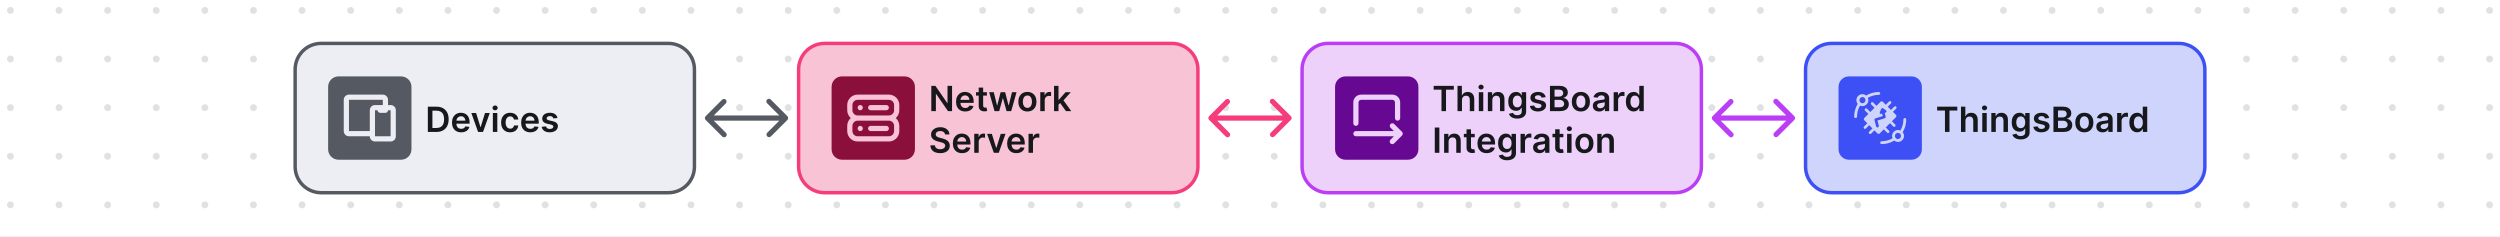
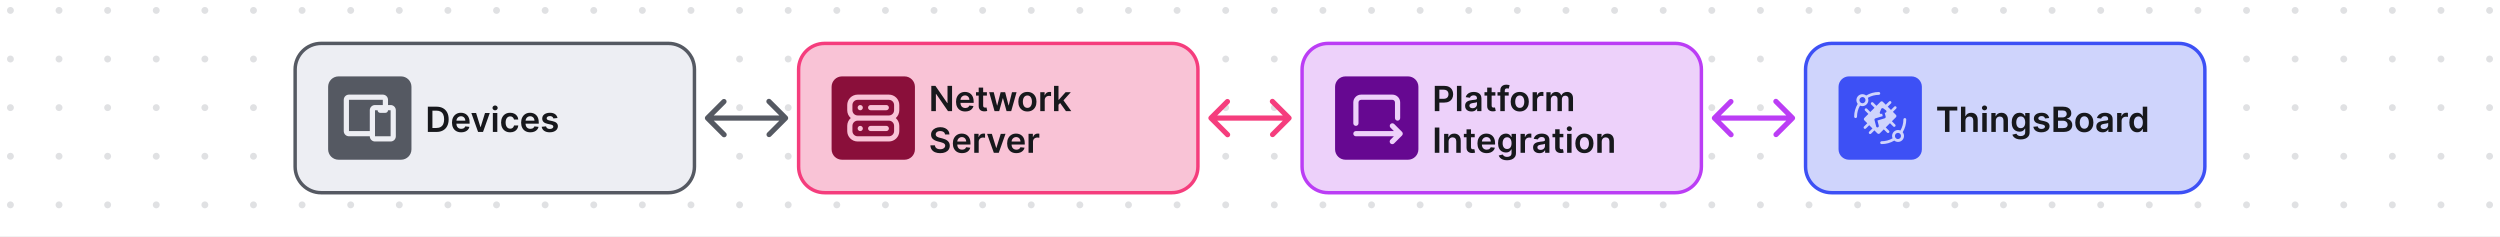
<svg xmlns="http://www.w3.org/2000/svg" width="720" height="68" fill="none">
  <g clip-path="url(#a)">
    <path fill="#fff" d="M0 0h720v68H0z" />
    <g fill="#c1c3c8" clip-path="url(#b)" opacity=".5">
      <circle cx="3" cy="17" r="1" />
      <circle cx="87" cy="17" r="1" />
      <circle cx="73" cy="17" r="1" />
      <circle cx="17" cy="17" r="1" />
      <circle cx="101" cy="17" r="1" />
      <circle cx="3" cy="3" r="1" />
      <circle cx="87" cy="3" r="1" />
      <circle cx="73" cy="3" r="1" />
      <circle cx="17" cy="3" r="1" />
      <circle cx="101" cy="3" r="1" />
      <circle cx="3" cy="31" r="1" />
      <circle cx="87" cy="31" r="1" />
      <circle cx="73" cy="31" r="1" />
      <circle cx="17" cy="31" r="1" />
      <circle cx="101" cy="31" r="1" />
      <circle cx="45" cy="17" r="1" />
      <circle cx="129" cy="17" r="1" />
      <circle cx="31" cy="17" r="1" />
      <circle cx="115" cy="17" r="1" />
      <circle cx="59" cy="17" r="1" />
      <circle cx="143" cy="17" r="1" />
      <circle cx="45" cy="3" r="1" />
      <circle cx="129" cy="3" r="1" />
      <circle cx="31" cy="3" r="1" />
      <circle cx="115" cy="3" r="1" />
      <circle cx="59" cy="3" r="1" />
      <circle cx="143" cy="3" r="1" />
      <circle cx="45" cy="31" r="1" />
      <circle cx="129" cy="31" r="1" />
      <circle cx="31" cy="31" r="1" />
      <circle cx="115" cy="31" r="1" />
      <circle cx="59" cy="31" r="1" />
      <circle cx="143" cy="31" r="1" />
      <circle cx="3" cy="59" r="1" />
      <circle cx="87" cy="59" r="1" />
      <circle cx="73" cy="59" r="1" />
      <circle cx="17" cy="59" r="1" />
      <circle cx="101" cy="59" r="1" />
      <circle cx="3" cy="45" r="1" />
      <circle cx="87" cy="45" r="1" />
      <circle cx="73" cy="45" r="1" />
      <circle cx="17" cy="45" r="1" />
      <circle cx="101" cy="45" r="1" />
      <circle cx="45" cy="59" r="1" />
      <circle cx="129" cy="59" r="1" />
      <circle cx="31" cy="59" r="1" />
      <circle cx="115" cy="59" r="1" />
      <circle cx="59" cy="59" r="1" />
      <circle cx="143" cy="59" r="1" />
      <circle cx="45" cy="45" r="1" />
      <circle cx="129" cy="45" r="1" />
      <circle cx="31" cy="45" r="1" />
      <circle cx="115" cy="45" r="1" />
      <circle cx="59" cy="45" r="1" />
      <circle cx="143" cy="45" r="1" />
      <circle cx="171" cy="17" r="1" />
      <circle cx="255" cy="17" r="1" />
      <circle cx="157" cy="17" r="1" />
      <circle cx="241" cy="17" r="1" />
      <circle cx="185" cy="17" r="1" />
      <circle cx="269" cy="17" r="1" />
      <circle cx="171" cy="3" r="1" />
      <circle cx="255" cy="3" r="1" />
      <circle cx="157" cy="3" r="1" />
      <circle cx="241" cy="3" r="1" />
      <circle cx="185" cy="3" r="1" />
      <circle cx="269" cy="3" r="1" />
      <circle cx="171" cy="31" r="1" />
      <circle cx="255" cy="31" r="1" />
      <circle cx="157" cy="31" r="1" />
      <circle cx="241" cy="31" r="1" />
      <circle cx="185" cy="31" r="1" />
      <circle cx="269" cy="31" r="1" />
      <circle cx="213" cy="17" r="1" />
      <circle cx="297" cy="17" r="1" />
      <circle cx="199" cy="17" r="1" />
      <circle cx="283" cy="17" r="1" />
      <circle cx="227" cy="17" r="1" />
      <circle cx="311" cy="17" r="1" />
      <circle cx="213" cy="3" r="1" />
      <circle cx="297" cy="3" r="1" />
      <circle cx="199" cy="3" r="1" />
      <circle cx="283" cy="3" r="1" />
      <circle cx="227" cy="3" r="1" />
      <circle cx="311" cy="3" r="1" />
      <circle cx="213" cy="31" r="1" />
      <circle cx="297" cy="31" r="1" />
      <circle cx="199" cy="31" r="1" />
      <circle cx="283" cy="31" r="1" />
      <circle cx="227" cy="31" r="1" />
      <circle cx="311" cy="31" r="1" />
      <circle cx="171" cy="59" r="1" />
      <circle cx="255" cy="59" r="1" />
      <circle cx="157" cy="59" r="1" />
      <circle cx="241" cy="59" r="1" />
      <circle cx="185" cy="59" r="1" />
      <circle cx="269" cy="59" r="1" />
      <circle cx="171" cy="45" r="1" />
      <circle cx="255" cy="45" r="1" />
      <circle cx="157" cy="45" r="1" />
      <circle cx="241" cy="45" r="1" />
      <circle cx="185" cy="45" r="1" />
      <circle cx="269" cy="45" r="1" />
      <circle cx="213" cy="59" r="1" />
      <circle cx="297" cy="59" r="1" />
      <circle cx="199" cy="59" r="1" />
      <circle cx="283" cy="59" r="1" />
      <circle cx="227" cy="59" r="1" />
      <circle cx="311" cy="59" r="1" />
      <circle cx="213" cy="45" r="1" />
      <circle cx="297" cy="45" r="1" />
      <circle cx="199" cy="45" r="1" />
      <circle cx="283" cy="45" r="1" />
      <circle cx="227" cy="45" r="1" />
      <circle cx="311" cy="45" r="1" />
      <circle cx="339" cy="17" r="1" />
      <circle cx="423" cy="17" r="1" />
      <circle cx="325" cy="17" r="1" />
      <circle cx="409" cy="17" r="1" />
      <circle cx="353" cy="17" r="1" />
      <circle cx="437" cy="17" r="1" />
      <circle cx="339" cy="3" r="1" />
      <circle cx="423" cy="3" r="1" />
      <circle cx="325" cy="3" r="1" />
      <circle cx="409" cy="3" r="1" />
      <circle cx="353" cy="3" r="1" />
      <circle cx="437" cy="3" r="1" />
      <circle cx="339" cy="31" r="1" />
      <circle cx="423" cy="31" r="1" />
      <circle cx="325" cy="31" r="1" />
      <circle cx="409" cy="31" r="1" />
      <circle cx="353" cy="31" r="1" />
      <circle cx="437" cy="31" r="1" />
      <circle cx="381" cy="17" r="1" />
      <circle cx="465" cy="17" r="1" />
      <circle cx="367" cy="17" r="1" />
      <circle cx="451" cy="17" r="1" />
      <circle cx="395" cy="17" r="1" />
      <circle cx="479" cy="17" r="1" />
      <circle cx="381" cy="3" r="1" />
      <circle cx="465" cy="3" r="1" />
      <circle cx="367" cy="3" r="1" />
      <circle cx="451" cy="3" r="1" />
      <circle cx="395" cy="3" r="1" />
      <circle cx="479" cy="3" r="1" />
      <circle cx="381" cy="31" r="1" />
      <circle cx="465" cy="31" r="1" />
      <circle cx="367" cy="31" r="1" />
      <circle cx="451" cy="31" r="1" />
      <circle cx="395" cy="31" r="1" />
      <circle cx="479" cy="31" r="1" />
      <circle cx="339" cy="59" r="1" />
      <circle cx="423" cy="59" r="1" />
      <circle cx="325" cy="59" r="1" />
      <circle cx="409" cy="59" r="1" />
      <circle cx="353" cy="59" r="1" />
      <circle cx="437" cy="59" r="1" />
      <circle cx="339" cy="45" r="1" />
      <circle cx="423" cy="45" r="1" />
      <circle cx="325" cy="45" r="1" />
      <circle cx="409" cy="45" r="1" />
      <circle cx="353" cy="45" r="1" />
      <circle cx="437" cy="45" r="1" />
      <circle cx="381" cy="59" r="1" />
      <circle cx="465" cy="59" r="1" />
      <circle cx="367" cy="59" r="1" />
      <circle cx="451" cy="59" r="1" />
      <circle cx="395" cy="59" r="1" />
      <circle cx="479" cy="59" r="1" />
      <circle cx="381" cy="45" r="1" />
      <circle cx="465" cy="45" r="1" />
      <circle cx="367" cy="45" r="1" />
      <circle cx="451" cy="45" r="1" />
      <circle cx="395" cy="45" r="1" />
      <circle cx="479" cy="45" r="1" />
      <circle cx="507" cy="17" r="1" />
      <circle cx="591" cy="17" r="1" />
      <circle cx="493" cy="17" r="1" />
      <circle cx="577" cy="17" r="1" />
      <circle cx="521" cy="17" r="1" />
      <circle cx="605" cy="17" r="1" />
      <circle cx="507" cy="3" r="1" />
      <circle cx="591" cy="3" r="1" />
      <circle cx="493" cy="3" r="1" />
      <circle cx="577" cy="3" r="1" />
      <circle cx="521" cy="3" r="1" />
      <circle cx="605" cy="3" r="1" />
      <circle cx="507" cy="31" r="1" />
      <circle cx="591" cy="31" r="1" />
      <circle cx="493" cy="31" r="1" />
      <circle cx="577" cy="31" r="1" />
      <circle cx="521" cy="31" r="1" />
      <circle cx="605" cy="31" r="1" />
      <circle cx="549" cy="17" r="1" />
      <circle cx="633" cy="17" r="1" />
      <circle cx="535" cy="17" r="1" />
      <circle cx="619" cy="17" r="1" />
      <circle cx="563" cy="17" r="1" />
      <circle cx="647" cy="17" r="1" />
      <circle cx="549" cy="3" r="1" />
      <circle cx="633" cy="3" r="1" />
      <circle cx="535" cy="3" r="1" />
      <circle cx="619" cy="3" r="1" />
      <circle cx="563" cy="3" r="1" />
      <circle cx="647" cy="3" r="1" />
      <circle cx="549" cy="31" r="1" />
      <circle cx="633" cy="31" r="1" />
      <circle cx="535" cy="31" r="1" />
      <circle cx="619" cy="31" r="1" />
      <circle cx="563" cy="31" r="1" />
      <circle cx="647" cy="31" r="1" />
      <circle cx="507" cy="59" r="1" />
      <circle cx="591" cy="59" r="1" />
      <circle cx="493" cy="59" r="1" />
      <circle cx="577" cy="59" r="1" />
      <circle cx="521" cy="59" r="1" />
      <circle cx="605" cy="59" r="1" />
      <circle cx="507" cy="45" r="1" />
      <circle cx="591" cy="45" r="1" />
      <circle cx="493" cy="45" r="1" />
      <circle cx="577" cy="45" r="1" />
      <circle cx="521" cy="45" r="1" />
      <circle cx="605" cy="45" r="1" />
      <circle cx="549" cy="59" r="1" />
      <circle cx="633" cy="59" r="1" />
      <circle cx="535" cy="59" r="1" />
      <circle cx="619" cy="59" r="1" />
      <circle cx="563" cy="59" r="1" />
      <circle cx="647" cy="59" r="1" />
      <circle cx="549" cy="45" r="1" />
      <circle cx="633" cy="45" r="1" />
      <circle cx="535" cy="45" r="1" />
      <circle cx="619" cy="45" r="1" />
      <circle cx="563" cy="45" r="1" />
      <circle cx="647" cy="45" r="1" />
      <circle cx="675" cy="17" r="1" />
      <circle cx="661" cy="17" r="1" />
      <circle cx="689" cy="17" r="1" />
      <circle cx="675" cy="3" r="1" />
      <circle cx="661" cy="3" r="1" />
      <circle cx="689" cy="3" r="1" />
      <circle cx="675" cy="31" r="1" />
      <circle cx="661" cy="31" r="1" />
      <circle cx="689" cy="31" r="1" />
      <circle cx="675" cy="59" r="1" />
      <circle cx="661" cy="59" r="1" />
      <circle cx="689" cy="59" r="1" />
      <circle cx="675" cy="45" r="1" />
      <circle cx="661" cy="45" r="1" />
      <circle cx="689" cy="45" r="1" />
      <circle cx="703" cy="17" r="1" />
      <circle cx="703" cy="3" r="1" />
      <circle cx="703" cy="31" r="1" />
      <circle cx="703" cy="59" r="1" />
      <circle cx="703" cy="45" r="1" />
      <circle cx="717" cy="17" r="1" />
      <circle cx="717" cy="3" r="1" />
      <circle cx="717" cy="31" r="1" />
      <circle cx="717" cy="59" r="1" />
      <circle cx="717" cy="45" r="1" />
    </g>
    <rect width="115" height="43" x="85" y="12.5" fill="#edeef3" rx="7.5" />
    <rect width="115" height="43" x="85" y="12.5" stroke="#555962" rx="7.5" />
    <rect width="24" height="24" x="94.5" y="22" fill="#555962" rx="3" />
    <path fill="#edeef3" d="M111.75 31.75a.75.75 0 0 1-.75.75h-1.5a.75.75 0 0 1-.75-.75H108v7.5h4.5v-7.5zm-11.25-3v9h6v-6a1.5 1.5 0 0 1 1.5-1.5h2.25v-1.5zm11.25 1.5h.75a1.5 1.5 0 0 1 1.5 1.5v7.5a1.5 1.5 0 0 1-1.5 1.5H108a1.5 1.5 0 0 1-1.5-1.5h-6a1.5 1.5 0 0 1-1.5-1.5v-9a1.5 1.5 0 0 1 1.5-1.5h9.75a1.5 1.5 0 0 1 1.5 1.5z" />
    <path fill="#17181c" d="M125.682 38h-2.465v-7.273h2.515q1.083 0 1.86.437.781.433 1.201 1.246.419.814.419 1.947 0 1.136-.423 1.953a2.9 2.9 0 0 1-1.211 1.253q-.788.437-1.896.437m-1.147-1.14h1.083q.76 0 1.268-.277.507-.28.763-.834.256-.558.256-1.393 0-.834-.256-1.384a1.74 1.74 0 0 0-.756-.828q-.498-.277-1.236-.277h-1.122zm8.286 1.246q-.82 0-1.417-.34a2.3 2.3 0 0 1-.912-.973q-.32-.633-.32-1.488 0-.842.32-1.478.323-.639.902-.994.579-.359 1.36-.359.504 0 .952.164.45.16.795.497.348.337.547.86.2.518.199 1.235v.394h-4.471v-.866h3.239a1.4 1.4 0 0 0-.16-.657 1.16 1.16 0 0 0-.437-.458 1.23 1.23 0 0 0-.646-.167q-.394 0-.693.192a1.3 1.3 0 0 0-.465.497 1.4 1.4 0 0 0-.167.67v.757q0 .477.174.817.174.337.487.519.312.177.731.177.28 0 .508-.078a1.1 1.1 0 0 0 .394-.238 1 1 0 0 0 .252-.387l1.201.135a1.9 1.9 0 0 1-.434.83q-.315.353-.809.548a3.1 3.1 0 0 1-1.13.191m8.229-5.56L139.108 38h-1.421l-1.942-5.455h1.371l1.253 4.052h.057l1.257-4.052zm.89 5.454v-5.455h1.285V38zm.646-6.229a.75.75 0 0 1-.525-.202.65.65 0 0 1-.221-.494q0-.29.221-.493a.74.74 0 0 1 .525-.206q.309 0 .526.206.22.203.22.493a.66.66 0 0 1-.22.494.74.74 0 0 1-.526.202m4.34 6.335q-.817 0-1.402-.358a2.4 2.4 0 0 1-.899-.99q-.312-.637-.312-1.464 0-.831.319-1.467.32-.639.902-.994.587-.359 1.385-.359.665 0 1.176.245.515.242.82.686.306.44.348 1.03h-1.229a1.17 1.17 0 0 0-.355-.657q-.276-.267-.742-.267a1.16 1.16 0 0 0-.692.213 1.37 1.37 0 0 0-.466.604 2.5 2.5 0 0 0-.163.945q0 .557.163.958.163.398.459.615.298.213.699.213.285 0 .508-.107.227-.11.38-.316a1.2 1.2 0 0 0 .209-.5h1.229a2.14 2.14 0 0 1-.341 1.026 2 2 0 0 1-.802.696q-.509.248-1.194.248m5.807 0q-.82 0-1.416-.34-.594-.345-.913-.973-.32-.633-.32-1.488 0-.842.32-1.478.323-.639.902-.994.579-.359 1.36-.359.504 0 .952.164.45.16.795.497.348.337.547.86.2.518.199 1.235v.394h-4.471v-.866h3.239a1.4 1.4 0 0 0-.16-.657 1.16 1.16 0 0 0-.437-.458 1.23 1.23 0 0 0-.646-.167q-.395 0-.693.192a1.3 1.3 0 0 0-.465.497 1.44 1.44 0 0 0-.167.67v.757q0 .477.174.817.174.337.487.519.312.177.731.177.281 0 .508-.078.228-.082.394-.238a1 1 0 0 0 .252-.387l1.201.135a1.9 1.9 0 0 1-.434.83q-.315.353-.809.548a3.1 3.1 0 0 1-1.13.191m7.825-4.119-1.172.128a.9.9 0 0 0-.174-.334.9.9 0 0 0-.327-.252 1.2 1.2 0 0 0-.504-.096q-.402 0-.675.174-.27.175-.266.451a.47.47 0 0 0 .174.387q.18.15.596.245l.931.2q.774.166 1.15.528.38.363.384.949a1.5 1.5 0 0 1-.302.909 1.94 1.94 0 0 1-.82.61q-.526.22-1.208.22-1.001 0-1.612-.419a1.69 1.69 0 0 1-.728-1.175l1.254-.12a.88.88 0 0 0 .362.557q.276.188.721.188.458 0 .735-.188.28-.188.28-.465a.48.48 0 0 0-.181-.387q-.177-.153-.554-.235l-.93-.195q-.785-.164-1.161-.55-.377-.39-.373-.988a1.4 1.4 0 0 1 .273-.873q.28-.373.778-.576a3 3 0 0 1 1.154-.206q.959 0 1.509.409.554.408.686 1.104" />
    <rect width="115" height="43" x="230" y="12.5" fill="#f9c3d6" rx="7.5" />
    <rect width="115" height="43" x="230" y="12.5" stroke="#f53d7d" rx="7.5" />
    <rect width="24" height="24" x="239.5" y="22" fill="#8a0f3a" rx="3" />
    <path fill="#f9c3d6" d="M257.5 36.25a1.5 1.5 0 0 0-1.5-1.5h-9a1.5 1.5 0 0 0-1.5 1.5v1.5a1.5 1.5 0 0 0 1.5 1.5h9a1.5 1.5 0 0 0 1.5-1.5zm-10.5.757V37a.75.75 0 0 1 1.5 0v.007a.75.75 0 0 1-1.5 0m8.25-.757a.75.75 0 0 1 0 1.5h-4.5a.75.75 0 0 1 0-1.5zM247 31.007V31a.75.75 0 0 1 1.5 0v.007a.75.75 0 0 1-1.5 0m8.25-.757a.75.75 0 0 1 0 1.5h-4.5a.75.75 0 0 1 0-1.5zm2.25 0a1.5 1.5 0 0 0-1.5-1.5h-9a1.5 1.5 0 0 0-1.5 1.5v1.5a1.5 1.5 0 0 0 1.5 1.5h9a1.5 1.5 0 0 0 1.5-1.5zm1.5 1.5a3 3 0 0 1-1.017 2.25q.07.062.138.129c.563.563.879 1.325.879 2.121v1.5a3 3 0 0 1-3 3h-9a3 3 0 0 1-3-3v-1.5a3 3 0 0 1 1.017-2.25A2.998 2.998 0 0 1 244 31.75v-1.5a3 3 0 0 1 3-3h9a3 3 0 0 1 3 3z" />
    <path fill="#17181c" d="M274.194 24.727V32h-1.172l-3.427-4.954h-.06V32h-1.318v-7.273h1.179l3.424 4.958h.064v-4.958zm3.793 7.38q-.82 0-1.417-.341a2.3 2.3 0 0 1-.912-.973q-.32-.633-.32-1.488 0-.842.32-1.478.323-.639.902-.994.579-.359 1.36-.359.504 0 .952.164.45.16.795.497.348.337.547.86.2.518.199 1.235v.394h-4.471v-.866h3.239a1.4 1.4 0 0 0-.16-.657 1.16 1.16 0 0 0-.437-.458 1.23 1.23 0 0 0-.646-.167q-.394 0-.693.192a1.3 1.3 0 0 0-.465.497 1.4 1.4 0 0 0-.167.67v.757q0 .477.174.817.174.338.487.519.312.177.731.177.28 0 .508-.078a1.1 1.1 0 0 0 .394-.238 1 1 0 0 0 .252-.387l1.201.135a1.9 1.9 0 0 1-.434.83q-.315.353-.809.548a3.1 3.1 0 0 1-1.13.191m6.237-5.561v.994h-3.136v-.994zm-2.361-1.307h1.285v5.12q0 .26.078.398.082.135.213.185a.8.8 0 0 0 .291.05q.121 0 .221-.018.102-.018.156-.032l.217 1.005q-.103.035-.295.078-.189.042-.462.05-.483.013-.87-.146a1.35 1.35 0 0 1-.614-.504q-.224-.342-.22-.853zM286.425 32l-1.541-5.454h1.31l.959 3.835h.05l.98-3.835h1.296l.98 3.813h.053l.945-3.814h1.314L291.226 32h-1.339l-1.022-3.686h-.075L287.767 32zm9.466.106q-.798 0-1.385-.351a2.4 2.4 0 0 1-.909-.984q-.32-.631-.319-1.477 0-.845.319-1.48a2.4 2.4 0 0 1 .909-.988q.587-.352 1.385-.352.8 0 1.385.352.587.351.906.987.323.636.323 1.481t-.323 1.477q-.32.633-.906.984-.585.351-1.385.351m.007-1.03q.434 0 .725-.237.29-.242.433-.646.146-.405.146-.902 0-.501-.146-.906a1.44 1.44 0 0 0-.433-.65 1.1 1.1 0 0 0-.725-.241q-.443 0-.738.241-.291.242-.437.65-.142.405-.142.906 0 .496.142.901.146.405.437.647.295.238.738.238m3.698.924v-5.454h1.247v.909h.056q.15-.473.512-.728.366-.26.834-.26.107 0 .238.011.135.007.224.025v1.182a1.4 1.4 0 0 0-.259-.05 2.4 2.4 0 0 0-.338-.024q-.351 0-.632.152-.276.15-.437.416a1.2 1.2 0 0 0-.159.614V32zm5.137-1.712-.004-1.552h.206l1.96-2.19h1.503l-2.412 2.684h-.266zM303.561 32v-7.273h1.285V32zm3.423 0-1.775-2.482.866-.906L308.522 32zm-34.814 6.727a.97.97 0 0 0-.419-.725q-.366-.26-.952-.26-.412 0-.707.125a1.05 1.05 0 0 0-.451.338.82.82 0 0 0-.159.486q0 .228.103.394a.9.9 0 0 0 .287.284q.182.114.401.192t.444.132l.682.17q.413.095.792.26.384.162.685.411.306.249.483.6.178.353.178.824 0 .64-.327 1.126-.327.483-.944.756-.615.27-1.488.27-.849 0-1.474-.263a2.2 2.2 0 0 1-.973-.767q-.349-.504-.376-1.228h1.296q.029.38.234.632t.536.376q.334.124.746.124.43 0 .753-.128.327-.13.511-.362a.87.87 0 0 0 .188-.547.7.7 0 0 0-.166-.468 1.2 1.2 0 0 0-.459-.313 4.4 4.4 0 0 0-.681-.227l-.828-.213q-.898-.23-1.42-.7-.519-.472-.519-1.253 0-.643.348-1.126.352-.483.956-.75.603-.27 1.367-.27.774 0 1.356.27.587.267.92.743.334.472.345 1.087zm4.899 5.38q-.82 0-1.416-.341-.594-.345-.913-.973-.32-.633-.32-1.488 0-.842.32-1.478.323-.639.902-.994.579-.359 1.36-.359.504 0 .952.164.45.16.795.497.348.337.547.86.2.518.199 1.235v.394h-4.471v-.866h3.239a1.4 1.4 0 0 0-.16-.657 1.16 1.16 0 0 0-.437-.458 1.23 1.23 0 0 0-.646-.167q-.394 0-.693.192a1.3 1.3 0 0 0-.465.497 1.44 1.44 0 0 0-.167.67v.757q0 .477.174.817.174.338.487.519.312.177.731.177.28 0 .508-.078.228-.082.394-.238a1 1 0 0 0 .252-.387l1.201.135a1.9 1.9 0 0 1-.434.83q-.315.353-.809.548a3.1 3.1 0 0 1-1.13.191m3.513-.107v-5.455h1.247v.91h.057a1.36 1.36 0 0 1 1.346-.988q.106 0 .237.011.135.007.224.025v1.182a1.3 1.3 0 0 0-.259-.05 2.4 2.4 0 0 0-.337-.024q-.352 0-.633.153-.276.148-.436.415-.16.266-.16.614V44zm9.003-5.455L287.643 44h-1.421l-1.942-5.455h1.371l1.253 4.052h.057l1.257-4.052zm3.119 5.561q-.82 0-1.417-.34a2.3 2.3 0 0 1-.912-.973q-.32-.633-.32-1.488 0-.842.32-1.478.323-.639.902-.994.579-.359 1.36-.359.504 0 .951.164.451.16.796.497.348.337.547.86.199.518.199 1.235v.394h-4.471v-.866h3.238a1.4 1.4 0 0 0-.159-.657 1.17 1.17 0 0 0-.437-.458 1.23 1.23 0 0 0-.647-.167q-.393 0-.692.192a1.3 1.3 0 0 0-.465.497 1.4 1.4 0 0 0-.167.67v.757q0 .477.174.817.174.338.486.519.313.177.732.177.28 0 .508-.078a1.1 1.1 0 0 0 .394-.238 1 1 0 0 0 .252-.387l1.2.135q-.113.476-.433.83-.316.353-.81.548a3.1 3.1 0 0 1-1.129.191m3.513-.106v-5.455h1.247v.91h.056q.15-.473.512-.728.366-.26.834-.26.107 0 .238.011.135.007.224.025v1.182a1.4 1.4 0 0 0-.259-.05 2.4 2.4 0 0 0-.338-.024q-.351 0-.632.153-.276.148-.437.415a1.2 1.2 0 0 0-.159.614V44z" />
    <path fill="#555962" d="M203.22 33.47a.75.75 0 0 0 0 1.06l4.773 4.773a.75.75 0 1 0 1.06-1.06L204.811 34l4.242-4.243a.75.75 0 0 0-1.06-1.06zm23.56 1.06a.75.75 0 0 0 0-1.06l-4.773-4.773a.75.75 0 1 0-1.06 1.06L225.189 34l-4.242 4.243a.75.75 0 0 0 1.06 1.06zM203.75 34v.75h22.5v-1.5h-22.5z" />
    <rect width="115" height="43" x="375" y="12.5" fill="#edd1fa" rx="7.5" />
    <rect width="115" height="43" x="375" y="12.5" stroke="#bb3df5" rx="7.5" />
    <rect width="24" height="24" x="384.5" y="22" fill="#660891" rx="3" />
    <path fill="#edd1fa" d="M400.47 35.72a.75.75 0 0 1 1.06 0l2.25 2.25a.75.75 0 0 1 0 1.06l-2.25 2.25a.75.75 0 1 1-1.06-1.06l.969-.97H390.5a.75.75 0 0 1 0-1.5h10.939l-.969-.97a.75.75 0 0 1 0-1.06m1.28-1.72v-4.5a.75.75 0 0 0-.75-.75h-9a.75.75 0 0 0-.75.75v6a.75.75 0 0 1-1.5 0v-6a2.25 2.25 0 0 1 2.25-2.25h9a2.25 2.25 0 0 1 2.25 2.25V34a.75.75 0 0 1-1.5 0" />
-     <path fill="#17181c" d="M412.898 25.832v-1.105h5.802v1.105h-2.248V32h-1.306v-6.168zm8.15 2.972V32h-1.286v-7.273h1.257v2.745h.064q.192-.462.593-.728.405-.27 1.03-.27.568 0 .991.238.422.239.653.696.235.459.235 1.119V32h-1.286v-3.274q0-.55-.284-.856-.28-.309-.788-.309-.341 0-.611.15a1.04 1.04 0 0 0-.419.422q-.15.276-.149.671M425.895 32v-5.454h1.285V32zm.646-6.229a.75.75 0 0 1-.525-.202.65.65 0 0 1-.221-.494q0-.29.221-.493a.74.74 0 0 1 .525-.206q.309 0 .526.206.22.203.22.493a.65.65 0 0 1-.22.494.74.74 0 0 1-.526.202m3.247 3.033V32h-1.286v-5.454h1.229v.926h.064q.188-.458.6-.728.415-.27 1.026-.27.565 0 .984.242.423.24.653.7.236.457.231 1.111V32h-1.285v-3.274q0-.547-.284-.856-.281-.309-.778-.309-.338 0-.6.15a1.04 1.04 0 0 0-.409.422 1.4 1.4 0 0 0-.145.671m7.18 5.355q-.692 0-1.189-.188a2.1 2.1 0 0 1-.799-.497 1.7 1.7 0 0 1-.419-.693l1.157-.28q.078.16.227.316.15.16.402.263.255.105.643.106.546 0 .905-.266.359-.262.359-.867V31.02h-.064a1.8 1.8 0 0 1-.291.408 1.5 1.5 0 0 1-.501.352q-.309.142-.778.142-.628 0-1.14-.295a2.1 2.1 0 0 1-.809-.888q-.299-.593-.299-1.484 0-.898.299-1.516.301-.622.813-.941a2.1 2.1 0 0 1 1.14-.324q.479 0 .788.164.312.159.497.387.185.224.281.422h.071v-.901h1.268v5.543q0 .7-.334 1.157a2 2 0 0 1-.913.686 3.6 3.6 0 0 1-1.314.227m.011-3.246q.408 0 .696-.198.288-.2.437-.572.149-.373.149-.895 0-.515-.149-.902a1.3 1.3 0 0 0-.434-.6 1.12 1.12 0 0 0-.699-.217q-.43 0-.717.224-.288.224-.434.614a2.5 2.5 0 0 0-.145.88q0 .502.145.878.15.373.437.582.291.207.714.206m8.178-2.926-1.172.128a.9.9 0 0 0-.174-.334.86.86 0 0 0-.326-.252 1.2 1.2 0 0 0-.505-.096 1.23 1.23 0 0 0-.674.174q-.27.175-.267.451a.47.47 0 0 0 .174.387q.182.15.597.245l.93.2q.774.166 1.151.528.38.363.383.948a1.48 1.48 0 0 1-.302.91q-.294.39-.82.61-.525.22-1.207.22-1.002 0-1.612-.419a1.68 1.68 0 0 1-.728-1.175l1.253-.12a.89.89 0 0 0 .362.557q.277.188.721.188.459 0 .735-.188.28-.188.281-.465a.49.49 0 0 0-.181-.387q-.178-.153-.554-.235l-.931-.195q-.785-.164-1.161-.55-.376-.39-.373-.988a1.4 1.4 0 0 1 .274-.873 1.8 1.8 0 0 1 .777-.576 3 3 0 0 1 1.155-.206q.959 0 1.509.409.554.408.685 1.104M446.391 32v-7.273h2.784q.789 0 1.311.249.526.245.784.671.264.426.263.966 0 .444-.17.76a1.44 1.44 0 0 1-.458.508 2 2 0 0 1-.643.28v.071q.387.021.742.238.359.213.586.604.227.39.227.944 0 .565-.273 1.016-.273.447-.824.707t-1.385.259zm1.318-1.1h1.417q.717 0 1.033-.274a.9.9 0 0 0 .32-.71 1.09 1.09 0 0 0-.615-.995 1.5 1.5 0 0 0-.703-.152h-1.452zm0-3.08h1.303q.34 0 .614-.124a.964.964 0 0 0 .59-.913q0-.421-.299-.696-.294-.273-.877-.273h-1.331zm7.577 4.286q-.799 0-1.385-.351a2.4 2.4 0 0 1-.909-.984q-.32-.631-.32-1.477 0-.845.32-1.48.322-.637.909-.988.586-.352 1.385-.352t1.385.352q.585.351.905.987.324.636.324 1.481t-.324 1.477q-.32.633-.905.984-.586.351-1.385.351m.007-1.03q.433 0 .724-.237.292-.242.434-.646.145-.405.145-.902 0-.501-.145-.906a1.43 1.43 0 0 0-.434-.65 1.1 1.1 0 0 0-.724-.241q-.444 0-.739.241a1.46 1.46 0 0 0-.436.65q-.143.405-.143.906 0 .496.143.901.145.405.436.647.295.238.739.238m5.267 1.034q-.518 0-.934-.185a1.53 1.53 0 0 1-.653-.554q-.238-.365-.238-.901 0-.462.17-.764a1.3 1.3 0 0 1 .466-.483 2.3 2.3 0 0 1 .664-.273q.372-.096.77-.139.48-.05.778-.089.298-.041.433-.128.139-.088.139-.273V28.3q0-.402-.238-.622t-.686-.22q-.472 0-.749.206-.273.206-.369.487l-1.201-.17q.142-.498.469-.832a2.04 2.04 0 0 1 .799-.504q.473-.17 1.044-.17.395 0 .785.092t.714.305q.323.21.518.572.2.362.199.905V32h-1.236v-.75h-.042a1.55 1.55 0 0 1-.86.743 2.1 2.1 0 0 1-.742.117m.334-.944q.387 0 .671-.153.284-.157.437-.412a1.05 1.05 0 0 0 .156-.558v-.642a.6.6 0 0 1-.206.092 3 3 0 0 1-.319.075q-.178.031-.352.056l-.302.043a2.3 2.3 0 0 0-.515.128.85.85 0 0 0-.358.248.6.6 0 0 0-.132.405q0 .356.259.536.26.181.661.181m3.839.834v-5.454h1.246v.909h.057a1.36 1.36 0 0 1 1.346-.988q.106 0 .238.011.134.007.224.025v1.182a1.4 1.4 0 0 0-.26-.05 2.4 2.4 0 0 0-.337-.024q-.351 0-.632.152-.277.15-.437.416t-.16.614V32zm5.764.096q-.642 0-1.15-.33t-.803-.96q-.295-.627-.295-1.526 0-.91.299-1.534.302-.63.813-.948a2.1 2.1 0 0 1 1.14-.324q.479 0 .788.164.309.159.49.387.181.224.281.422h.053v-2.72h1.289V32h-1.264v-.86h-.078a2.3 2.3 0 0 1-.288.423 1.6 1.6 0 0 1-.497.377q-.309.156-.778.156m.359-1.055q.408 0 .696-.22a1.4 1.4 0 0 0 .437-.621q.149-.399.149-.927 0-.53-.149-.92a1.3 1.3 0 0 0-.434-.607 1.12 1.12 0 0 0-.699-.217q-.43 0-.718.224a1.36 1.36 0 0 0-.433.618 2.6 2.6 0 0 0-.145.902q0 .51.145.912.15.398.437.629.291.227.714.227m-56.321 5.686V44h-1.318v-7.273zm2.655 4.077V44h-1.285v-5.455h1.228v.927h.064q.189-.458.6-.728.415-.27 1.027-.27.564 0 .983.242.423.24.654.7.234.457.231 1.111V44h-1.286v-3.274q0-.547-.284-.856-.28-.309-.778-.309-.337 0-.6.15a1.03 1.03 0 0 0-.408.422 1.4 1.4 0 0 0-.146.671m7.532-2.259v.995h-3.136v-.995zm-2.361-1.306h1.285v5.12q0 .26.078.398.083.135.213.185.132.05.292.05.12 0 .22-.018.102-.018.156-.032l.217 1.005q-.103.035-.295.078-.189.042-.462.05-.483.013-.87-.146a1.35 1.35 0 0 1-.614-.504q-.224-.342-.22-.853zm5.792 6.868q-.82 0-1.416-.341-.594-.345-.913-.973-.32-.633-.32-1.488 0-.842.32-1.478.323-.639.902-.994.579-.359 1.36-.359.504 0 .952.164.45.16.795.497.348.337.547.86.2.518.199 1.235v.394h-4.471v-.866h3.239a1.4 1.4 0 0 0-.16-.657 1.16 1.16 0 0 0-.437-.458 1.23 1.23 0 0 0-.646-.167q-.394 0-.693.192a1.3 1.3 0 0 0-.465.497 1.4 1.4 0 0 0-.167.67v.757q0 .477.174.817.174.338.487.519.312.177.731.177.28 0 .508-.078a1.1 1.1 0 0 0 .394-.238 1 1 0 0 0 .252-.387l1.201.135a1.9 1.9 0 0 1-.434.83q-.315.353-.809.548a3.1 3.1 0 0 1-1.13.191m5.886 2.052q-.693 0-1.19-.188a2.1 2.1 0 0 1-.799-.497 1.7 1.7 0 0 1-.419-.693l1.158-.28q.078.16.227.316.149.16.401.263.256.106.643.106.546 0 .905-.266.359-.262.359-.867V43.02h-.064a1.8 1.8 0 0 1-.291.408 1.5 1.5 0 0 1-.501.352q-.309.142-.777.142a2.24 2.24 0 0 1-1.14-.295 2.1 2.1 0 0 1-.81-.888q-.298-.593-.298-1.484 0-.898.298-1.516.302-.622.813-.941a2.1 2.1 0 0 1 1.14-.324q.48 0 .788.164.313.159.498.387.184.224.28.422h.071v-.902h1.268v5.544q0 .7-.334 1.157a2 2 0 0 1-.913.686 3.6 3.6 0 0 1-1.313.227m.01-3.246q.408 0 .696-.198.288-.2.437-.572.149-.373.149-.895 0-.515-.149-.902a1.3 1.3 0 0 0-.433-.6 1.12 1.12 0 0 0-.7-.217q-.429 0-.717.224t-.433.614a2.5 2.5 0 0 0-.146.88q0 .502.146.878.149.373.436.582.292.207.714.206M437.916 44v-5.455h1.247v.91h.057a1.36 1.36 0 0 1 1.346-.988q.107 0 .237.011.135.007.224.025v1.182a1.3 1.3 0 0 0-.259-.05 2.4 2.4 0 0 0-.337-.024q-.353 0-.633.153-.277.148-.436.415-.16.266-.16.614V44zm5.437.11q-.518 0-.934-.185a1.53 1.53 0 0 1-.653-.554q-.238-.365-.238-.902 0-.461.17-.763a1.3 1.3 0 0 1 .466-.483 2.3 2.3 0 0 1 .664-.273q.372-.096.77-.139.48-.05.778-.089.298-.041.433-.128.138-.088.139-.273V40.3q0-.402-.238-.622t-.686-.22q-.472 0-.749.206-.273.206-.369.487l-1.201-.17q.142-.498.469-.832a2.04 2.04 0 0 1 .799-.504q.473-.17 1.044-.17.395 0 .785.092t.714.305q.323.21.518.572.2.362.199.905V44h-1.236v-.75h-.042a1.55 1.55 0 0 1-.86.743 2.1 2.1 0 0 1-.742.117m.334-.944q.387 0 .671-.153.284-.156.437-.412a1.05 1.05 0 0 0 .156-.558v-.642a.6.6 0 0 1-.206.092 3 3 0 0 1-.319.075q-.178.031-.352.056l-.302.043a2.3 2.3 0 0 0-.515.128.85.85 0 0 0-.358.248.6.6 0 0 0-.132.405q0 .356.259.536.26.181.661.181m6.562-4.62v.994h-3.135v-.995zm-2.361-1.307h1.285v5.12q0 .26.079.398.081.135.213.185.13.05.291.05.12 0 .22-.018.103-.018.156-.032l.217 1.005q-.103.035-.295.078a2.4 2.4 0 0 1-.461.05q-.483.013-.871-.146a1.36 1.36 0 0 1-.614-.504q-.223-.342-.22-.853zM451.325 44v-5.455h1.285V44zm.646-6.229a.75.75 0 0 1-.526-.202.66.66 0 0 1-.22-.494q0-.29.22-.493a.74.74 0 0 1 .526-.206q.309 0 .525.206.22.203.221.493a.65.65 0 0 1-.221.494.74.74 0 0 1-.525.202m4.34 6.335q-.798 0-1.385-.351a2.4 2.4 0 0 1-.909-.984q-.32-.631-.319-1.477 0-.845.319-1.48a2.4 2.4 0 0 1 .909-.988q.587-.352 1.385-.352.8 0 1.385.352.587.351.906.987.323.636.323 1.481t-.323 1.477q-.32.633-.906.984-.585.351-1.385.351m.007-1.03q.434 0 .725-.237.29-.242.433-.646.146-.405.146-.902 0-.501-.146-.906a1.44 1.44 0 0 0-.433-.65 1.1 1.1 0 0 0-.725-.241q-.444 0-.738.241-.291.242-.437.65-.142.405-.142.906 0 .496.142.902.146.405.437.646.294.238.738.238m4.983-2.272V44h-1.285v-5.455h1.229v.927h.064q.188-.458.6-.728.416-.27 1.026-.27.564 0 .984.242.422.24.653.7.234.457.231 1.111V44h-1.286v-3.274q0-.547-.284-.856-.28-.309-.777-.309a1.2 1.2 0 0 0-.601.15 1.04 1.04 0 0 0-.408.422 1.4 1.4 0 0 0-.146.671" />
+     <path fill="#17181c" d="M413.217 32v-7.273h2.728q.837 0 1.406.313.572.312.863.86.295.542.295 1.235 0 .699-.295 1.243a2.1 2.1 0 0 1-.87.856q-.576.309-1.417.309h-1.808v-1.084h1.63q.49 0 .803-.17.312-.17.461-.469.153-.298.153-.685a1.46 1.46 0 0 0-.153-.682 1.03 1.03 0 0 0-.465-.458q-.312-.167-.806-.167h-1.207V32zm7.665-7.273V32h-1.286v-7.273zm2.891 7.383q-.519 0-.934-.185a1.53 1.53 0 0 1-.653-.554q-.238-.365-.238-.901 0-.462.17-.764.171-.301.465-.483.295-.18.665-.273.372-.096.77-.139.48-.05.778-.089.298-.041.433-.128.139-.088.139-.273V28.3q0-.402-.238-.622t-.686-.22q-.472 0-.749.206-.273.206-.369.487l-1.201-.17q.142-.498.469-.832a2.04 2.04 0 0 1 .799-.504q.472-.17 1.044-.17.395 0 .785.092t.714.305q.323.21.518.572.2.362.199.905V32h-1.236v-.75h-.042a1.57 1.57 0 0 1-.86.743 2.1 2.1 0 0 1-.742.117m.334-.944q.387 0 .671-.153.284-.157.437-.412a1.05 1.05 0 0 0 .156-.558v-.642a.6.6 0 0 1-.206.092 3 3 0 0 1-.319.075q-.178.031-.352.056l-.302.043a2.3 2.3 0 0 0-.515.128.85.85 0 0 0-.358.248.6.6 0 0 0-.132.405q0 .356.259.536.26.181.661.181m6.562-4.62v.994h-3.135v-.994zm-2.361-1.307h1.285v5.12q0 .26.079.398.081.135.213.185.13.05.291.05.12 0 .22-.018.103-.018.156-.032l.217 1.005q-.103.035-.295.078a2.4 2.4 0 0 1-.462.05q-.483.013-.87-.146a1.36 1.36 0 0 1-.614-.504q-.223-.342-.22-.853zm6.199 1.306v.995h-3.224v-.994zM432.089 32v-5.97q0-.55.227-.916.231-.366.618-.547.387-.18.86-.18.333 0 .593.053.258.053.383.095l-.256.995a2 2 0 0 0-.206-.05 1.2 1.2 0 0 0-.277-.028q-.358 0-.507.174-.146.17-.146.49V32zm5.599.106q-.798 0-1.385-.351a2.4 2.4 0 0 1-.909-.984q-.32-.631-.319-1.477 0-.845.319-1.48a2.4 2.4 0 0 1 .909-.988q.587-.352 1.385-.352.8 0 1.385.352.587.351.906.987.323.636.323 1.481t-.323 1.477q-.32.633-.906.984-.585.351-1.385.351m.007-1.03q.434 0 .725-.237.29-.242.433-.646.146-.405.146-.902 0-.501-.146-.906a1.44 1.44 0 0 0-.433-.65 1.1 1.1 0 0 0-.725-.241q-.444 0-.738.241-.291.242-.437.65-.142.405-.142.906 0 .496.142.901.146.405.437.647.294.238.738.238m3.698.924v-5.454h1.246v.909h.057q.15-.473.512-.728.365-.26.834-.26.106 0 .238.011.135.007.224.025v1.182a1.4 1.4 0 0 0-.26-.05 2.4 2.4 0 0 0-.337-.024q-.351 0-.632.152-.277.15-.437.416t-.16.614V32zm3.965 0v-5.454h1.228v.926h.064q.17-.468.565-.731a1.64 1.64 0 0 1 .941-.267q.554 0 .934.27.384.267.54.728h.057q.18-.454.61-.724.433-.273 1.027-.274.753 0 1.228.476.476.476.476 1.389V32h-1.289v-3.462q0-.508-.27-.742a.96.96 0 0 0-.66-.238q-.465 0-.728.29-.26.289-.259.75V32h-1.261v-3.516q0-.422-.256-.674-.252-.252-.66-.252a.94.94 0 0 0-.505.142 1 1 0 0 0-.362.394 1.2 1.2 0 0 0-.135.59V32zm-30.823 4.727V44h-1.318v-7.273zm2.655 4.077V44h-1.285v-5.455h1.228v.927h.064q.189-.458.6-.728.415-.27 1.027-.27.564 0 .983.242.423.24.654.7.234.457.231 1.111V44h-1.286v-3.274q0-.547-.284-.856-.28-.309-.778-.309-.337 0-.6.15a1.03 1.03 0 0 0-.408.422 1.4 1.4 0 0 0-.146.671m7.532-2.259v.995h-3.136v-.995zm-2.361-1.306h1.285v5.12q0 .26.078.398.083.135.213.185.132.05.292.05.12 0 .22-.018.102-.018.156-.032l.217 1.005q-.103.035-.295.078-.189.042-.462.05-.483.013-.87-.146a1.35 1.35 0 0 1-.614-.504q-.224-.342-.22-.853zm5.792 6.868q-.82 0-1.416-.341-.594-.345-.913-.973-.32-.633-.32-1.488 0-.842.32-1.478.323-.639.902-.994.579-.359 1.36-.359.504 0 .952.164.45.16.795.497.348.337.547.86.2.518.199 1.235v.394h-4.471v-.866h3.239a1.4 1.4 0 0 0-.16-.657 1.16 1.16 0 0 0-.437-.458 1.23 1.23 0 0 0-.646-.167q-.394 0-.693.192a1.3 1.3 0 0 0-.465.497 1.4 1.4 0 0 0-.167.67v.757q0 .477.174.817.174.338.487.519.312.177.731.177.28 0 .508-.078a1.1 1.1 0 0 0 .394-.238 1 1 0 0 0 .252-.387l1.201.135a1.9 1.9 0 0 1-.434.83q-.315.353-.809.548a3.1 3.1 0 0 1-1.13.191m5.886 2.052q-.693 0-1.19-.188a2.1 2.1 0 0 1-.799-.497 1.7 1.7 0 0 1-.419-.693l1.158-.28q.078.16.227.316.149.16.401.263.256.106.643.106.546 0 .905-.266.359-.262.359-.867V43.02h-.064a1.8 1.8 0 0 1-.291.408 1.5 1.5 0 0 1-.501.352q-.309.142-.777.142a2.24 2.24 0 0 1-1.14-.295 2.1 2.1 0 0 1-.81-.888q-.298-.593-.298-1.484 0-.898.298-1.516.302-.622.813-.941a2.1 2.1 0 0 1 1.14-.324q.48 0 .788.164.313.159.498.387.184.224.28.422h.071v-.902h1.268v5.544q0 .7-.334 1.157a2 2 0 0 1-.913.686 3.6 3.6 0 0 1-1.313.227m.01-3.246q.408 0 .696-.198.288-.2.437-.572.149-.373.149-.895 0-.515-.149-.902a1.3 1.3 0 0 0-.433-.6 1.12 1.12 0 0 0-.7-.217q-.429 0-.717.224t-.433.614a2.5 2.5 0 0 0-.146.88q0 .502.146.878.149.373.436.582.292.207.714.206M437.916 44v-5.455h1.247v.91h.057a1.36 1.36 0 0 1 1.346-.988q.107 0 .237.011.135.007.224.025v1.182a1.3 1.3 0 0 0-.259-.05 2.4 2.4 0 0 0-.337-.024q-.353 0-.633.153-.277.148-.436.415-.16.266-.16.614V44zm5.437.11q-.518 0-.934-.185a1.53 1.53 0 0 1-.653-.554q-.238-.365-.238-.902 0-.461.17-.763a1.3 1.3 0 0 1 .466-.483 2.3 2.3 0 0 1 .664-.273q.372-.096.77-.139.48-.05.778-.089.298-.041.433-.128.138-.088.139-.273V40.3q0-.402-.238-.622t-.686-.22q-.472 0-.749.206-.273.206-.369.487l-1.201-.17q.142-.498.469-.832a2.04 2.04 0 0 1 .799-.504q.473-.17 1.044-.17.395 0 .785.092t.714.305q.323.21.518.572.2.362.199.905V44h-1.236v-.75h-.042a1.55 1.55 0 0 1-.86.743 2.1 2.1 0 0 1-.742.117m.334-.944q.387 0 .671-.153.284-.156.437-.412a1.05 1.05 0 0 0 .156-.558v-.642a.6.6 0 0 1-.206.092 3 3 0 0 1-.319.075q-.178.031-.352.056l-.302.043a2.3 2.3 0 0 0-.515.128.85.85 0 0 0-.358.248.6.6 0 0 0-.132.405q0 .356.259.536.26.181.661.181m6.562-4.62v.994h-3.135v-.995zm-2.361-1.307h1.285v5.12q0 .26.079.398.081.135.213.185.13.05.291.05.12 0 .22-.018.103-.018.156-.032l.217 1.005q-.103.035-.295.078a2.4 2.4 0 0 1-.461.05q-.483.013-.871-.146a1.36 1.36 0 0 1-.614-.504q-.223-.342-.22-.853zM451.325 44v-5.455h1.285V44zm.646-6.229a.75.75 0 0 1-.526-.202.66.66 0 0 1-.22-.494q0-.29.22-.493a.74.74 0 0 1 .526-.206q.309 0 .525.206.22.203.221.493a.65.65 0 0 1-.221.494.74.74 0 0 1-.525.202m4.34 6.335q-.798 0-1.385-.351a2.4 2.4 0 0 1-.909-.984q-.32-.631-.319-1.477 0-.845.319-1.48a2.4 2.4 0 0 1 .909-.988q.587-.352 1.385-.352.8 0 1.385.352.587.351.906.987.323.636.323 1.481t-.323 1.477q-.32.633-.906.984-.585.351-1.385.351m.007-1.03q.434 0 .725-.237.29-.242.433-.646.146-.405.146-.902 0-.501-.146-.906a1.44 1.44 0 0 0-.433-.65 1.1 1.1 0 0 0-.725-.241q-.444 0-.738.241-.291.242-.437.65-.142.405-.142.906 0 .496.142.902.146.405.437.646.294.238.738.238m4.983-2.272V44h-1.285v-5.455h1.229v.927h.064q.188-.458.6-.728.416-.27 1.026-.27.564 0 .984.242.422.24.653.7.234.457.231 1.111V44h-1.286v-3.274q0-.547-.284-.856-.28-.309-.777-.309a1.2 1.2 0 0 0-.601.15 1.04 1.04 0 0 0-.408.422 1.4 1.4 0 0 0-.146.671" />
    <path fill="#f53d7d" d="M348.22 33.47a.75.75 0 0 0 0 1.06l4.773 4.773a.75.75 0 1 0 1.06-1.06L349.811 34l4.242-4.243a.75.75 0 0 0-1.06-1.06zm23.56 1.06a.75.75 0 0 0 0-1.06l-4.773-4.773a.75.75 0 1 0-1.06 1.06L370.189 34l-4.242 4.243a.75.75 0 0 0 1.06 1.06zM348.75 34v.75h22.5v-1.5h-22.5z" />
    <rect width="115" height="43" x="520" y="12.5" fill="#cfd4fc" rx="7.5" />
    <rect width="115" height="43" x="520" y="12.5" stroke="#3d50f5" rx="7.5" />
    <rect width="24" height="24" x="529.5" y="22" fill="#3d50f5" rx="3" />
    <path fill="#cfd4fc" d="M541.084 26.5a7.05 7.05 0 0 0-3.638 1.01 1.7 1.7 0 0 0-1.081-.385c-.945 0-1.72.775-1.72 1.72.001.394.137.773.38 1.075A7.05 7.05 0 0 0 534 33.584a.4.4 0 0 0 .03.159q.03.076.089.135a.407.407 0 0 0 .584 0 .4.4 0 0 0 .119-.294c0-1.158.315-2.238.861-3.168.214.093.444.148.681.148.945 0 1.72-.774 1.72-1.719 0-.234-.053-.462-.145-.675a6.23 6.23 0 0 1 3.145-.848.42.42 0 0 0 .294-.119.4.4 0 0 0 .122-.292.41.41 0 0 0-.416-.411m-4.72 1.447c.278 0 .525.118.696.332l.008.01a.9.9 0 0 1 .194.556c0 .5-.397.898-.897.898a.899.899 0 0 1-.001-1.795" />
    <path fill="#cfd4fc" fill-rule="evenodd" d="M537.138 31.32a.399.399 0 0 0 .004.543c.319.321.948.948.948.948l.555-.554-.945-.946a.4.4 0 0 0-.282-.109.38.38 0 0 0-.28.118m1.507.937-1.717 1.717a.48.48 0 0 0 0 .675l.851.85 1.488 1.49 1.429 1.428a.477.477 0 0 0 .675 0l1.162-1.162 1.777-1.777 1.718-1.718a.48.48 0 0 0 0-.675l-.874-.873-1.488-1.488-1.406-1.407a.477.477 0 0 0-.675 0l-1.162 1.162zm1.778-1.778-.946-.945a.39.39 0 0 0-.282-.11.383.383 0 0 0-.385.403.4.4 0 0 0 .109.259c.319.321.948.948.948.948zm3.243.245.946-.946a.39.39 0 0 0 .108-.282.38.38 0 0 0-.402-.385.4.4 0 0 0-.259.11c-.321.319-.948.947-.948.947zm1.488 1.488.946-.946a.4.4 0 0 0 .109-.281.38.38 0 0 0-.402-.386.4.4 0 0 0-.259.11c-.321.319-.948.948-.948.948zm-.844 3.266.946.945a.39.39 0 0 0 .282.11.383.383 0 0 0 .385-.403.4.4 0 0 0-.11-.259c-.319-.321-.948-.948-.948-.948zm-1.777 1.777.946.945a.39.39 0 0 0 .282.11.38.38 0 0 0 .385-.403.4.4 0 0 0-.11-.259c-.319-.321-.948-.948-.948-.948zm-3.266-.267-.945.946a.39.39 0 0 0-.109.282.38.38 0 0 0 .402.385.4.4 0 0 0 .259-.11c.321-.318.948-.947.948-.947zm-1.488-1.488-.945.946a.38.38 0 0 0-.109.282.38.38 0 0 0 .402.385.4.4 0 0 0 .259-.11c.321-.319.947-.948.947-.948zm4.089-4.245a.4.4 0 0 1 .295-.123.37.37 0 0 1 .214.07l.774.568c.15.108.194.312.104.483a.406.406 0 0 1-.466.208l.287 1.122a.41.41 0 0 1-.281.484l-2.092.639.386 1.494a.41.41 0 0 1-.279.488.367.367 0 0 1-.472-.258l-.482-1.864a.41.41 0 0 1 .28-.485l2.094-.639-.193-.755a.396.396 0 0 1-.497.082.37.37 0 0 1-.14-.47l.381-.913a.4.4 0 0 1 .087-.13" clip-rule="evenodd" />
    <path fill="#cfd4fc" d="M541.916 41.5a7.05 7.05 0 0 0 3.638-1.01c.303.247.685.384 1.081.384.945 0 1.72-.774 1.72-1.719a1.72 1.72 0 0 0-.38-1.075A7.05 7.05 0 0 0 549 34.416a.4.4 0 0 0-.03-.159.407.407 0 0 0-.673-.135.4.4 0 0 0-.119.294 6.23 6.23 0 0 1-.861 3.168 1.7 1.7 0 0 0-.681-.149c-.945 0-1.72.775-1.72 1.72 0 .234.053.462.145.675a6.23 6.23 0 0 1-3.145.848.42.42 0 0 0-.294.119.4.4 0 0 0-.122.292.41.41 0 0 0 .416.411m4.72-1.447a.87.87 0 0 1-.696-.332l-.008-.01a.9.9 0 0 1-.194-.556c0-.5.397-.898.897-.898a.899.899 0 0 1 .001 1.795" />
    <path fill="#17181c" d="M557.898 31.832v-1.105h5.802v1.105h-2.248V38h-1.306v-6.168zm8.15 2.972V38h-1.286v-7.273h1.257v2.745h.064q.192-.461.593-.728.405-.27 1.03-.27.568 0 .991.238.422.239.653.696.235.459.235 1.119V38h-1.286v-3.274q0-.55-.284-.856-.28-.309-.788-.309-.341 0-.611.15a1.04 1.04 0 0 0-.419.422q-.15.276-.149.671M570.895 38v-5.455h1.285V38zm.646-6.229a.75.75 0 0 1-.525-.202.65.65 0 0 1-.221-.494q0-.29.221-.493a.74.74 0 0 1 .525-.206q.309 0 .526.206.22.203.22.493a.65.65 0 0 1-.22.494.74.74 0 0 1-.526.202m3.247 3.033V38h-1.286v-5.455h1.229v.927h.064q.188-.458.6-.728.416-.27 1.026-.27.565 0 .984.242.423.24.653.7.236.457.231 1.111V38h-1.285v-3.274q0-.547-.284-.856-.281-.309-.778-.309-.337 0-.6.15a1.04 1.04 0 0 0-.409.422 1.4 1.4 0 0 0-.145.671m7.18 5.355q-.692 0-1.189-.188a2.1 2.1 0 0 1-.799-.497 1.7 1.7 0 0 1-.419-.693l1.157-.28q.078.16.227.316.15.16.402.263.255.105.643.106.546 0 .905-.266.359-.262.359-.867V37.02h-.064a1.8 1.8 0 0 1-.291.408 1.5 1.5 0 0 1-.501.352q-.309.142-.778.142-.628 0-1.14-.295a2.1 2.1 0 0 1-.809-.888q-.299-.593-.299-1.484 0-.898.299-1.516.302-.622.813-.941a2.1 2.1 0 0 1 1.14-.324q.479 0 .788.164.312.159.497.387.185.224.281.422h.071v-.902h1.268v5.544q0 .7-.334 1.157a2 2 0 0 1-.913.686 3.6 3.6 0 0 1-1.314.227m.011-3.246q.408 0 .696-.198.288-.2.437-.572.149-.373.149-.895 0-.515-.149-.902a1.3 1.3 0 0 0-.434-.6 1.12 1.12 0 0 0-.699-.217q-.43 0-.717.224-.288.224-.434.614a2.5 2.5 0 0 0-.145.88q0 .502.145.878.15.373.437.582.291.207.714.206m8.178-2.926-1.172.128a.9.9 0 0 0-.174-.334.86.86 0 0 0-.326-.252 1.2 1.2 0 0 0-.505-.096 1.23 1.23 0 0 0-.674.174q-.27.175-.267.451a.47.47 0 0 0 .174.387q.182.15.597.245l.93.2q.774.166 1.151.528.38.363.383.949a1.48 1.48 0 0 1-.302.909q-.294.39-.82.61t-1.207.22q-1.002 0-1.612-.419a1.68 1.68 0 0 1-.728-1.175l1.253-.12a.89.89 0 0 0 .362.557q.277.188.721.188.459 0 .735-.188.28-.188.281-.465a.49.49 0 0 0-.181-.387q-.178-.153-.554-.235l-.931-.195q-.785-.164-1.161-.55-.376-.39-.373-.988a1.4 1.4 0 0 1 .274-.873 1.8 1.8 0 0 1 .777-.576 3 3 0 0 1 1.155-.206q.959 0 1.509.409.554.408.685 1.104M591.391 38v-7.273h2.784q.789 0 1.311.249.525.245.784.671.264.426.263.966 0 .444-.17.76a1.44 1.44 0 0 1-.458.508 2 2 0 0 1-.643.28v.071q.387.022.742.238.359.213.586.604.227.39.227.945 0 .564-.273 1.015-.273.447-.824.707t-1.385.259zm1.318-1.1h1.417q.717 0 1.033-.274a.9.9 0 0 0 .32-.71 1.09 1.09 0 0 0-.615-.995 1.5 1.5 0 0 0-.703-.152h-1.452zm0-3.08h1.303q.34 0 .614-.124a.964.964 0 0 0 .59-.913q0-.421-.299-.696-.294-.273-.877-.273h-1.331zm7.577 4.286q-.799 0-1.385-.351a2.4 2.4 0 0 1-.909-.984q-.32-.631-.32-1.477 0-.845.32-1.48.322-.637.909-.988.586-.352 1.385-.352t1.385.352q.585.351.905.987.324.636.324 1.481t-.324 1.477q-.32.633-.905.984-.586.351-1.385.351m.007-1.03q.433 0 .724-.237.292-.242.434-.646.145-.405.145-.902 0-.501-.145-.906a1.43 1.43 0 0 0-.434-.65 1.1 1.1 0 0 0-.724-.241q-.444 0-.739.241a1.46 1.46 0 0 0-.436.65q-.143.405-.143.906 0 .496.143.902.145.405.436.646.295.238.739.238m5.267 1.034q-.518 0-.934-.185a1.53 1.53 0 0 1-.653-.554q-.238-.365-.238-.902 0-.461.17-.763a1.3 1.3 0 0 1 .466-.483 2.3 2.3 0 0 1 .664-.273q.372-.096.77-.139.48-.05.778-.089.298-.041.433-.128.139-.088.139-.273V34.3q0-.402-.238-.622t-.686-.22q-.472 0-.749.206-.273.206-.369.487l-1.201-.17q.142-.498.469-.832a2.04 2.04 0 0 1 .799-.504q.473-.17 1.044-.17.395 0 .785.092t.714.305q.323.21.518.572.2.362.199.905V38h-1.236v-.75h-.042a1.55 1.55 0 0 1-.86.743 2.1 2.1 0 0 1-.742.117m.334-.944q.387 0 .671-.153.285-.156.437-.412a1.05 1.05 0 0 0 .156-.558v-.642a.6.6 0 0 1-.206.092 3 3 0 0 1-.319.075q-.178.031-.352.056l-.302.043a2.3 2.3 0 0 0-.515.128.85.85 0 0 0-.358.248.6.6 0 0 0-.132.405q0 .356.259.536.26.181.661.181m3.839.834v-5.455h1.246v.91h.057a1.36 1.36 0 0 1 1.346-.988q.106 0 .238.011.135.007.224.025v1.182a1.4 1.4 0 0 0-.26-.05 2.4 2.4 0 0 0-.337-.024q-.351 0-.632.153-.277.148-.437.415-.16.266-.16.614V38zm5.764.096q-.643 0-1.15-.33-.508-.33-.803-.96-.294-.627-.295-1.526 0-.91.299-1.534.302-.63.813-.948a2.1 2.1 0 0 1 1.14-.324q.479 0 .788.164.309.159.49.387.181.224.281.422h.053v-2.72h1.289V38h-1.264v-.86h-.078a2.3 2.3 0 0 1-.288.423 1.6 1.6 0 0 1-.497.377q-.309.156-.778.156m.359-1.055q.408 0 .696-.22a1.4 1.4 0 0 0 .437-.621q.149-.399.149-.927 0-.53-.149-.92a1.3 1.3 0 0 0-.434-.607 1.12 1.12 0 0 0-.699-.217q-.43 0-.718.224a1.36 1.36 0 0 0-.433.618 2.6 2.6 0 0 0-.145.902q0 .51.145.912.15.398.437.629.291.227.714.227" />
    <path fill="#bb3df5" d="M493.22 33.47a.75.75 0 0 0 0 1.06l4.773 4.773a.75.75 0 1 0 1.06-1.06L494.811 34l4.242-4.243a.75.75 0 0 0-1.06-1.06zm23.56 1.06a.75.75 0 0 0 0-1.06l-4.773-4.773a.75.75 0 1 0-1.06 1.06L515.189 34l-4.242 4.243a.75.75 0 0 0 1.06 1.06zM493.75 34v.75h22.5v-1.5h-22.5z" />
  </g>
  <defs>
    <clipPath id="a">
      <path fill="#fff" d="M0 0h720v68H0z" />
    </clipPath>
    <clipPath id="b">
      <path fill="#fff" d="M-12 2h730v646H-12z" />
    </clipPath>
  </defs>
</svg>
